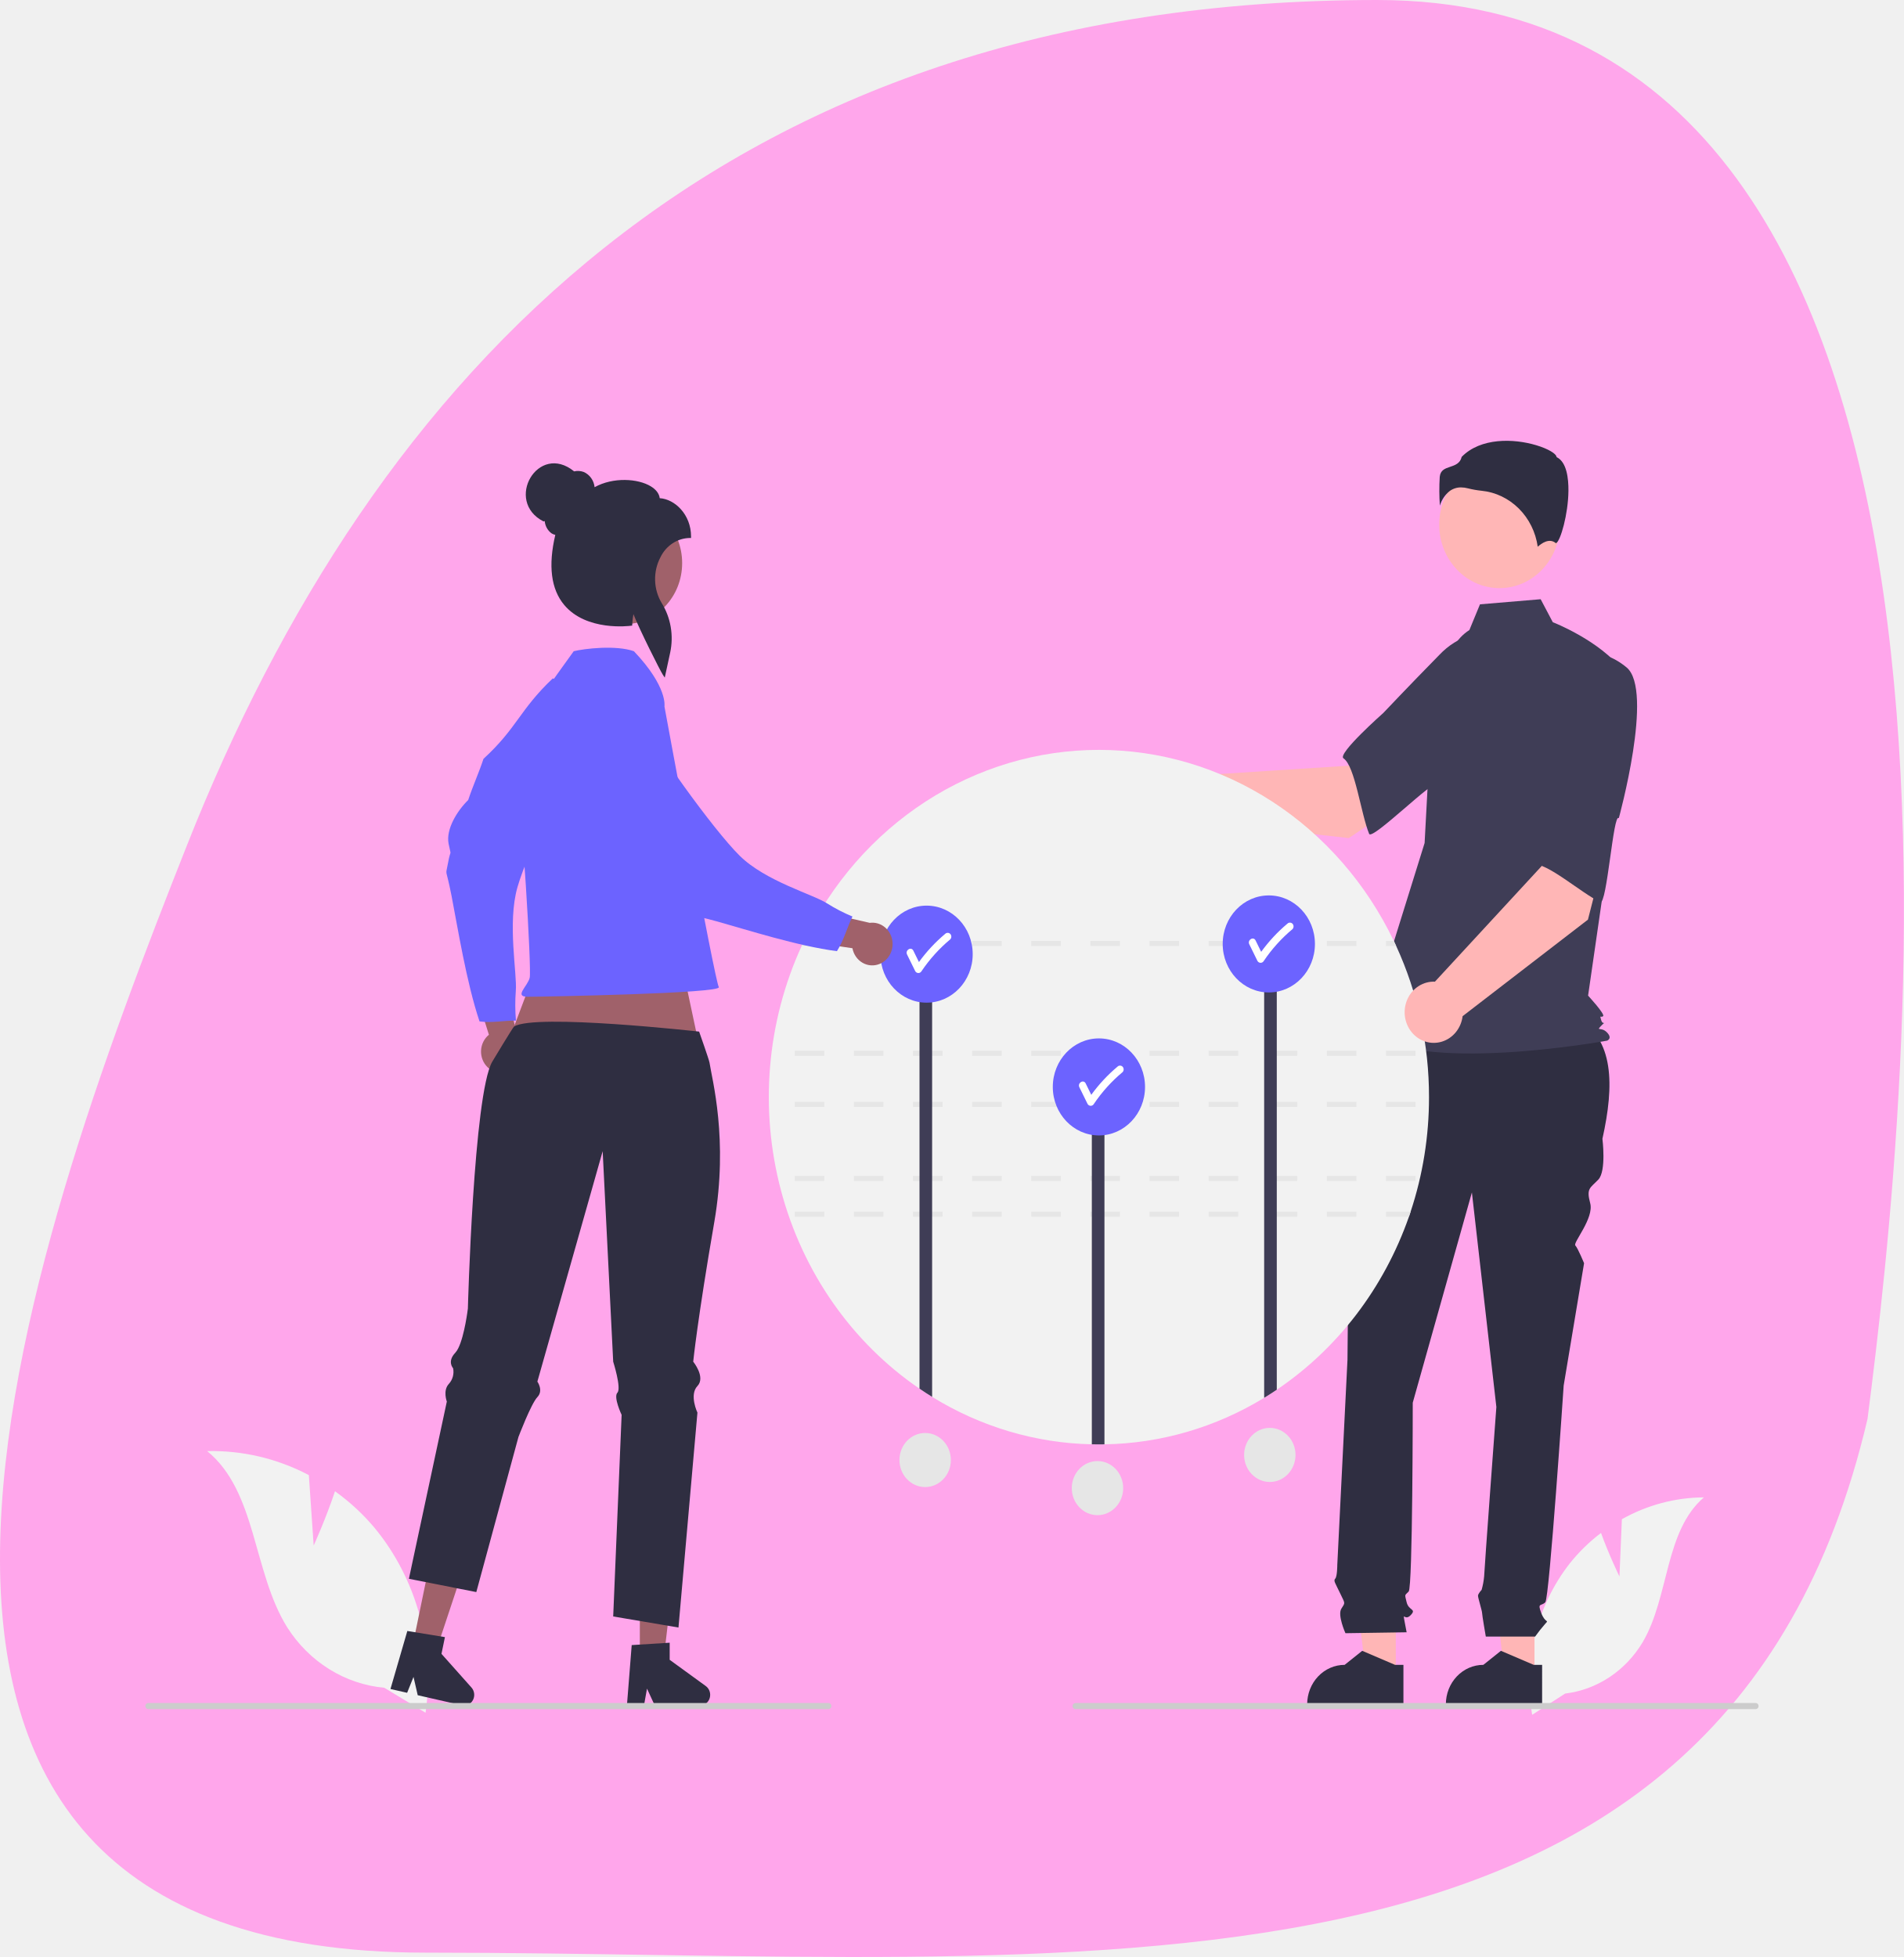
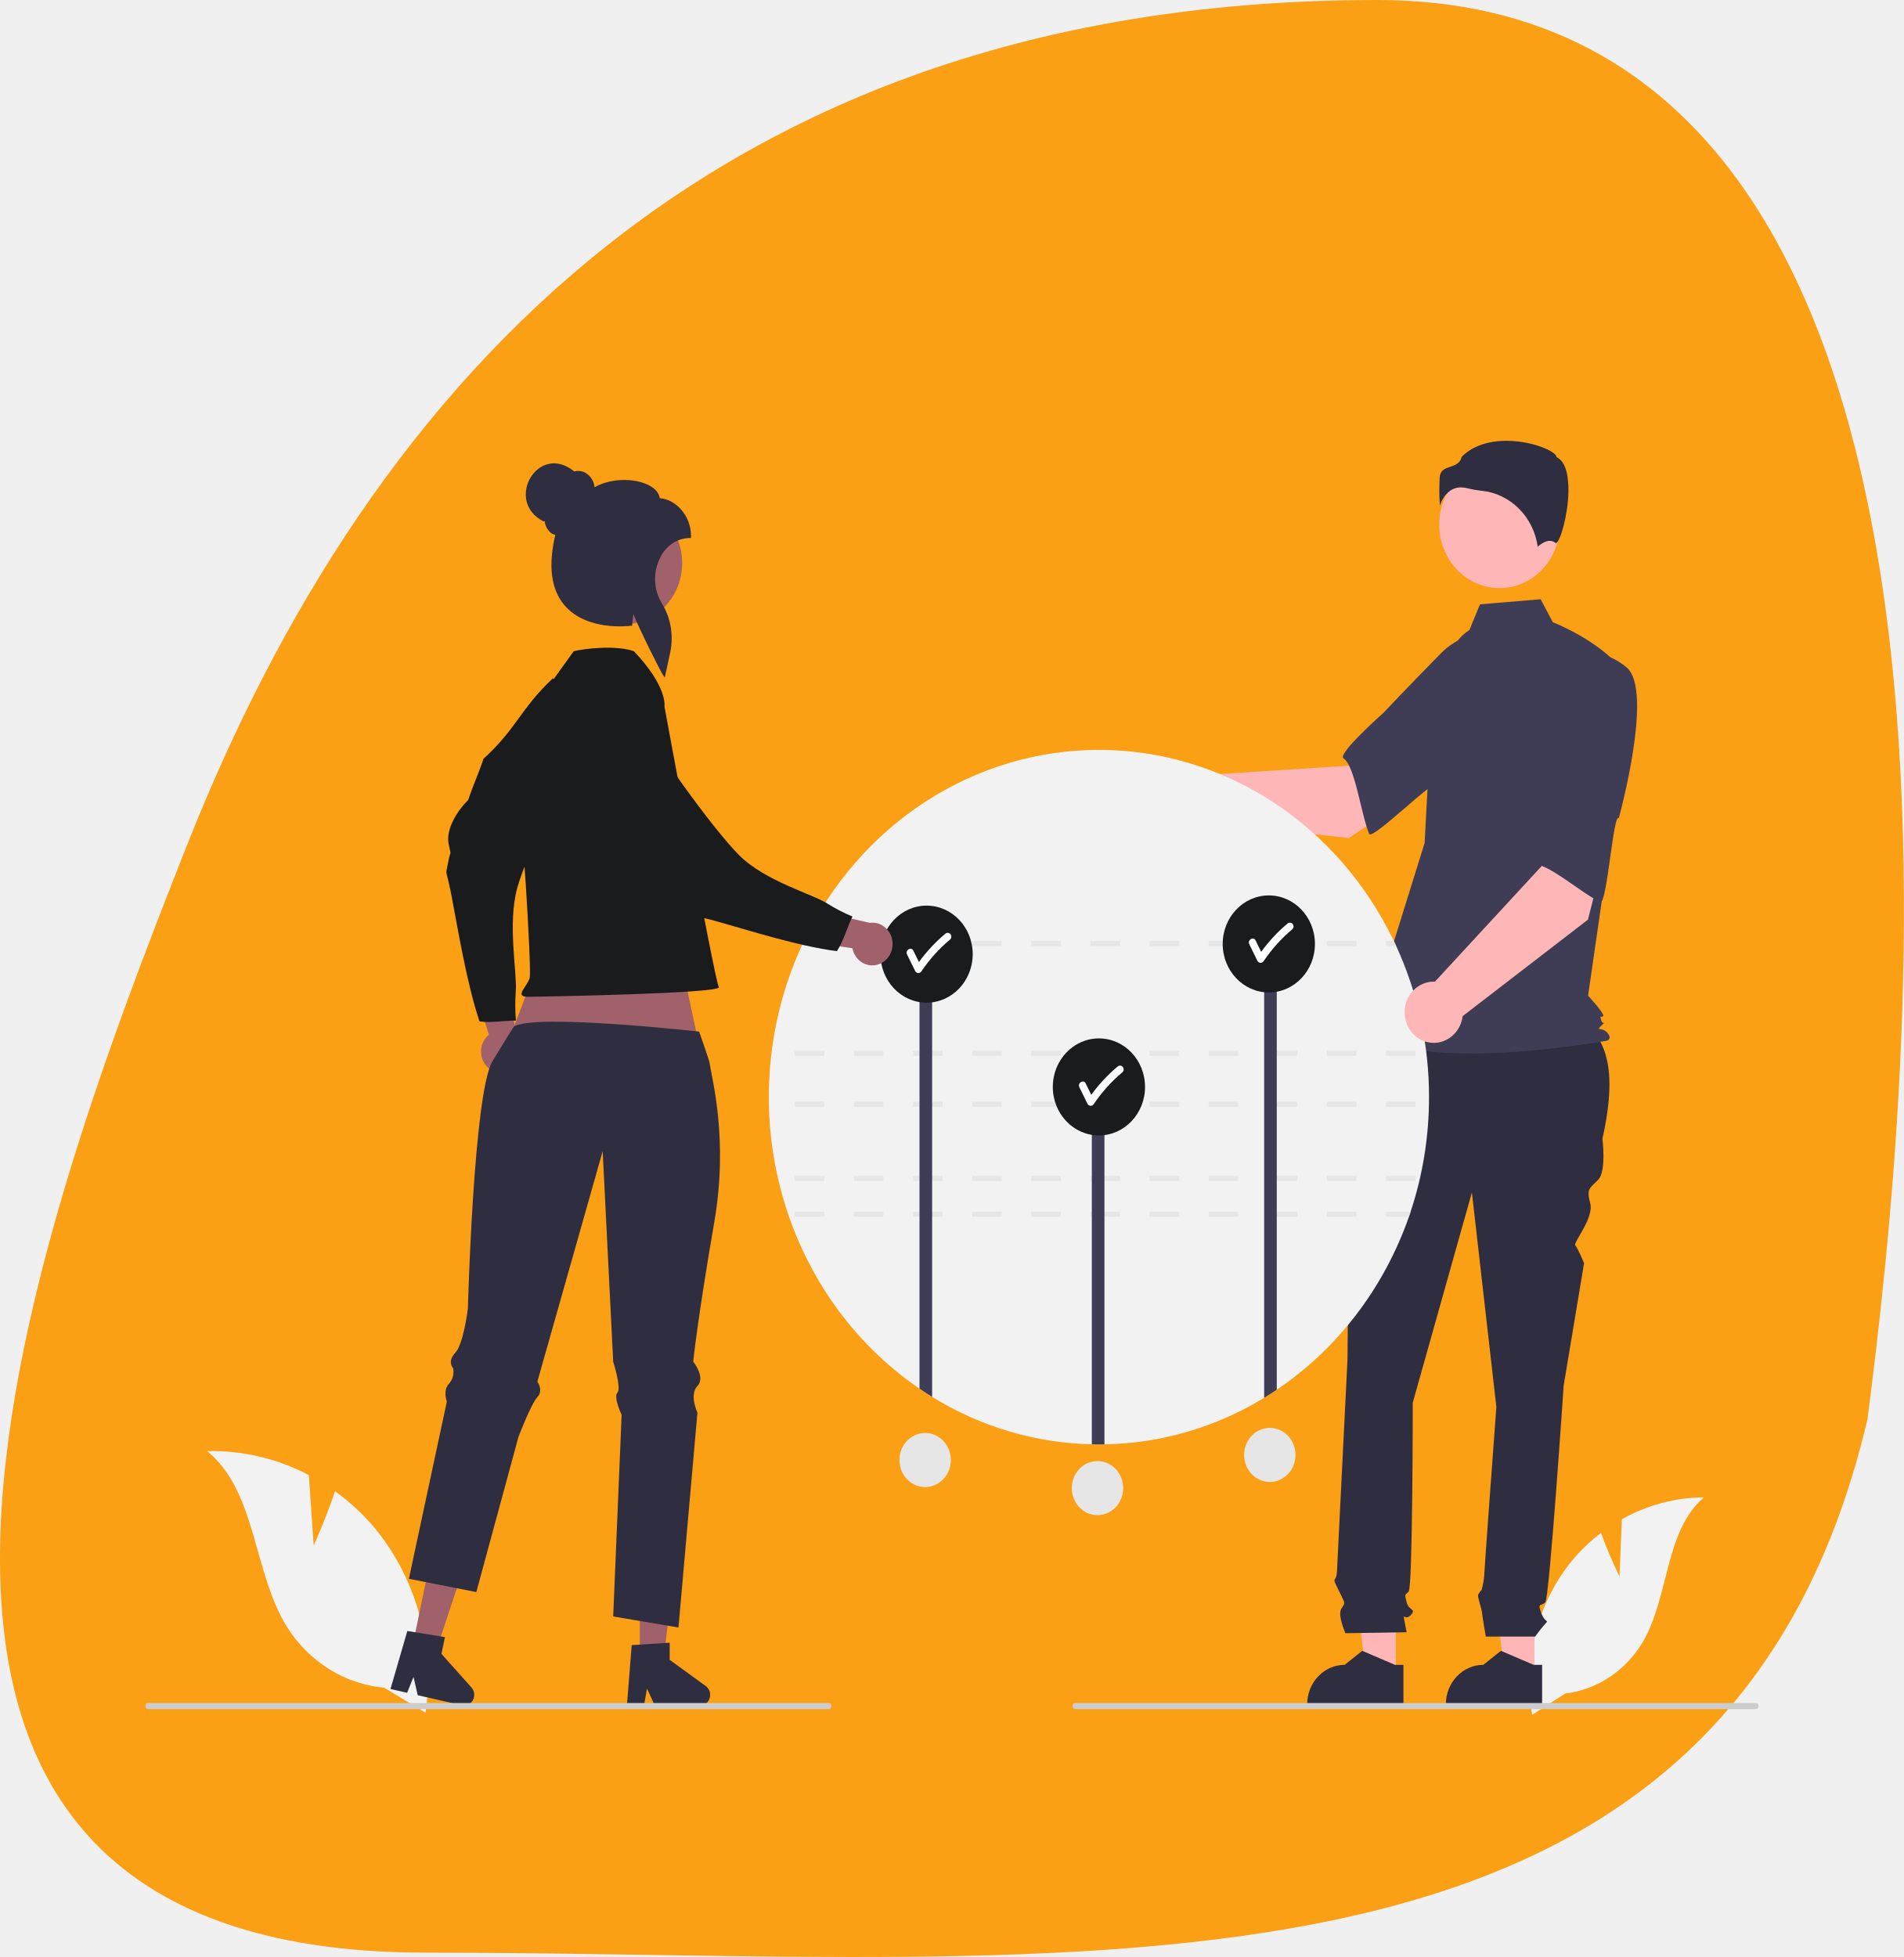
<svg xmlns="http://www.w3.org/2000/svg" width="393" height="404" viewBox="0 0 393 404" fill="none">
-   <path d="M385.483 292.915C355.391 421.396 223.339 403.101 87.842 403.101C-47.655 403.101 5.531 258.019 38.599 174.48C76.899 77.723 148.767 0 284.264 0C419.761 0 393.691 228.939 385.483 292.915Z" fill="#FFA6EB" />
-   <g clip-path="url(#clip0_165_3)">
+   <path d="M385.483 292.915C355.391 421.396 223.339 403.101 87.842 403.101C-47.655 403.101 5.531 258.019 38.599 174.48C76.898 77.723 148.767 0 284.264 0C419.761 0 393.691 228.939 385.483 292.915Z" fill="#FB9F15" />
+   <g clip-path="url(#clip0_185_485)">
    <path d="M334.277 325.45L334.777 313.624C339.988 310.694 345.8 309.146 351.708 309.115C343.577 316.11 344.593 329.594 339.079 339C337.339 341.92 334.995 344.391 332.224 346.228C329.452 348.066 326.323 349.224 323.068 349.616L316.263 354C315.329 348.523 315.535 342.898 316.866 337.513C318.198 332.128 320.623 327.11 323.975 322.806C325.878 320.411 328.06 318.278 330.47 316.457C332.1 320.978 334.277 325.45 334.277 325.45Z" fill="#F2F2F2" />
-     <path d="M100.647 220.32C100.198 219.889 99.844 219.359 99.61 218.767C99.376 218.176 99.268 217.538 99.294 216.898C99.32 216.258 99.479 215.632 99.76 215.064C100.041 214.495 100.436 213.999 100.919 213.609L96.257 198.834L103.683 200.933L106.972 214.642C107.541 215.539 107.777 216.624 107.636 217.692C107.495 218.76 106.987 219.737 106.207 220.437C105.427 221.137 104.431 221.511 103.406 221.49C102.381 221.469 101.4 221.052 100.647 220.32V220.32Z" fill="#A0616A" />
-     <path d="M114.106 140.044C115.338 140.787 122.629 138.945 124.052 139.469C123.266 144.515 127.535 142.621 122.9 149.247C118.264 155.873 108.928 175.739 106.807 183.163C104.686 190.588 106.785 201.051 106.468 204.57C106.314 206.609 106.324 208.658 106.496 210.695C103.992 210.662 101.523 211.209 98.98 210.859C96.267 202.784 94.443 191.289 93.204 184.936C91.966 178.583 91.921 181.27 92.489 178.093C93.057 174.916 93.194 177.225 92.598 174.186C92.001 171.147 94.414 167.329 96.644 165.151C97.605 162.242 98.848 159.53 99.799 156.651C106.774 150.249 107.232 146.552 114.106 140.044Z" fill="#6C63FF" />
+     <path d="M100.647 220.32C100.198 219.889 99.843 219.359 99.61 218.767C99.376 218.176 99.268 217.538 99.294 216.898C99.32 216.258 99.479 215.632 99.76 215.064C100.04 214.495 100.436 213.999 100.919 213.609L96.257 198.834L103.683 200.933L106.972 214.642C107.541 215.539 107.777 216.624 107.636 217.692C107.495 218.76 106.986 219.737 106.207 220.437C105.427 221.137 104.431 221.511 103.406 221.49C102.381 221.469 101.4 221.052 100.647 220.32V220.32Z" fill="#A0616A" />
+     <path d="M114.106 140.044C115.338 140.787 122.629 138.945 124.052 139.469C123.266 144.515 127.535 142.621 122.9 149.247C118.264 155.873 108.928 175.739 106.807 183.163C104.686 190.588 106.785 201.051 106.467 204.57C106.314 206.609 106.324 208.658 106.496 210.695C103.992 210.662 101.523 211.209 98.979 210.859C96.267 202.784 94.443 191.289 93.204 184.936C91.966 178.583 91.921 181.27 92.489 178.093C93.057 174.916 93.194 177.225 92.598 174.186C92.001 171.147 94.414 167.329 96.644 165.151C97.605 162.242 98.847 159.53 99.799 156.651C106.774 150.249 107.232 146.552 114.106 140.044Z" fill="#1A1B1D" />
    <path d="M316.743 345.806H310.581L307.649 320.8H316.744L316.743 345.806Z" fill="#FFB6B6" />
-     <path d="M318.314 352.09L298.446 352.089V351.825C298.446 349.667 299.261 347.598 300.711 346.072C302.161 344.546 304.128 343.689 306.179 343.689H306.18L309.809 340.792L316.58 343.689L318.315 343.689L318.314 352.09Z" fill="#2F2E41" />
+     <path d="M318.314 352.09L298.446 352.089V351.825C298.446 349.667 299.261 347.598 300.711 346.072C302.161 344.546 304.128 343.689 306.179 343.689H306.179L309.809 340.792L316.58 343.689L318.315 343.689L318.314 352.09Z" fill="#2F2E41" />
    <path d="M288.115 345.806H281.954L279.022 320.8H288.116L288.115 345.806Z" fill="#FFB6B6" />
    <path d="M289.687 352.09L269.818 352.089V351.825C269.819 349.667 270.633 347.598 272.084 346.072C273.534 344.546 275.501 343.689 277.552 343.689H277.552L281.182 340.792L287.953 343.689L289.687 343.689L289.687 352.09Z" fill="#2F2E41" />
    <path d="M285.448 209.095L325.528 210.149C333.14 214.499 333.256 223.914 330.762 235.092C330.762 235.092 331.604 241.736 329.92 243.508C328.236 245.28 327.394 245.28 328.236 248.38C329.078 251.481 324.629 256.545 325.17 257.113C325.71 257.682 326.973 260.782 326.973 260.782L322.763 286.029C322.763 286.029 319.816 329.879 318.974 330.765C318.132 331.651 317.29 330.765 318.132 332.98C318.974 335.195 319.816 334.309 318.974 335.195C318.228 336.041 317.526 336.928 316.869 337.852H306.691C306.691 337.852 305.923 333.423 305.923 332.98C305.923 332.537 305.081 329.879 305.081 329.437C305.081 328.994 305.826 328.211 305.826 328.211C306.083 327.31 306.257 326.386 306.344 325.45C306.344 324.564 308.87 290.459 308.87 290.459L303.819 246.166L291.61 289.573C291.61 289.573 291.61 327.665 290.768 328.551C289.926 329.437 289.926 328.994 290.347 330.765C290.768 332.537 292.452 332.094 291.189 333.423C289.926 334.752 289.505 332.537 289.926 334.752L290.347 336.966L277.717 337.156C277.717 337.156 276.033 333.423 276.875 332.094C277.717 330.765 277.667 331.128 276.639 328.953C275.612 326.779 275.191 326.336 275.612 325.893C276.033 325.45 276.033 323.094 276.033 323.094L278.138 280.714C278.138 280.714 278.559 235.978 278.559 234.649C278.591 233.966 278.471 233.284 278.209 232.657V230.853L279.822 224.462L285.448 209.095Z" fill="#2F2E41" />
    <path d="M309.525 121.412C316.403 121.412 321.978 115.546 321.978 108.31C321.978 101.074 316.403 95.207 309.525 95.207C302.647 95.207 297.072 101.074 297.072 108.31C297.072 115.546 302.647 121.412 309.525 121.412Z" fill="#FFB6B6" />
-     <path d="M303.298 130.071C300.616 131.749 299.011 134.833 298.089 137.97C296.384 143.779 295.357 149.785 295.032 155.854L294.059 174.027L282.008 212.721C292.452 222.019 331.712 214.834 331.712 214.834C331.712 214.834 332.917 214.411 331.712 213.143C330.506 211.875 329.333 212.999 330.538 211.731C331.743 210.463 330.913 211.875 330.511 210.607C330.109 209.339 330.511 210.185 330.913 209.762C331.314 209.339 327.803 205.536 327.803 205.536L331.017 183.325L335.034 138.524C330.213 132.185 320.518 128.447 320.518 128.447L318.013 123.703L305.488 124.758L303.298 130.071Z" fill="#3F3D56" />
-     <path d="M301.59 100.62C302.072 100.624 302.552 100.691 303.018 100.817C303.938 101.05 304.872 101.215 305.813 101.311C308.696 101.596 311.405 102.89 313.507 104.985C315.61 107.08 316.984 109.856 317.411 112.869C318.134 112.205 319.781 110.984 321.13 112.119C321.151 112.137 321.163 112.146 321.21 112.123C322.107 111.675 323.698 106.169 323.746 101.321C323.772 98.747 323.386 95.461 321.408 94.421L321.304 94.366L321.277 94.247C321.145 93.668 319.668 92.68 317.102 91.911C312.438 90.513 305.624 90.311 301.709 94.318C301.413 95.669 300.312 96.039 299.338 96.366C298.26 96.729 297.329 97.042 297.183 98.433C297.06 100.413 297.069 102.4 297.209 104.379C297.574 103.168 298.292 102.108 299.259 101.349C299.948 100.861 300.761 100.607 301.59 100.62Z" fill="#2F2E41" />
-     <path d="M278.412 173.015L298.754 159.308L288.508 144.979L278.391 158.072L246.869 160.106C246.04 159.244 244.99 158.654 243.848 158.409C242.706 158.163 241.52 158.273 240.436 158.724C239.352 159.175 238.416 159.948 237.742 160.949C237.069 161.95 236.686 163.136 236.642 164.362C236.598 165.587 236.894 166.8 237.493 167.852C238.093 168.904 238.97 169.75 240.019 170.286C241.067 170.822 242.241 171.026 243.398 170.872C244.554 170.719 245.644 170.214 246.532 169.421L278.412 173.015Z" fill="#FFB6B6" />
-     <path d="M317.634 140.177C318.815 147.694 296.519 162.049 296.519 162.049C296.519 160.285 283.212 173.605 282.611 172.142C280.904 167.983 279.704 158.132 277.318 156.555C275.954 155.654 285.534 147.183 285.534 147.183C285.534 147.183 290.549 141.868 297.13 135.163C298.957 133.231 301.219 131.817 303.705 131.053C306.191 130.288 308.821 130.198 311.349 130.79C311.349 130.79 316.453 132.659 317.634 140.177Z" fill="#3F3D56" />
-     <path d="M294.967 226.49C294.976 234.535 293.696 242.523 291.18 250.12C291.065 250.473 290.944 250.821 290.824 251.174C285.674 265.89 276.095 278.432 263.545 286.891C262.688 287.471 261.821 288.025 260.939 288.562C250.913 294.678 239.562 297.985 227.974 298.166C227.593 298.172 227.212 298.177 226.831 298.177C226.34 298.177 225.854 298.172 225.368 298.161C213.764 297.918 202.414 294.546 192.403 288.367C191.521 287.824 190.652 287.26 189.797 286.675C175.864 277.172 165.704 262.647 161.224 245.824C156.744 229.002 158.252 211.037 165.464 195.301C165.624 194.948 165.789 194.6 165.96 194.247C171.64 182.387 180.338 172.419 191.086 165.455C201.834 158.49 214.209 154.803 226.831 154.803C239.454 154.803 251.829 158.49 262.576 165.455C273.324 172.419 282.023 182.387 287.703 194.247C287.873 194.6 288.038 194.948 288.199 195.301C292.669 205.024 294.983 215.689 294.967 226.49Z" fill="#F2F2F2" />
-     <path d="M273.885 250.12V251.174H279.987V250.12H273.885ZM261.681 250.12V251.174H267.783V250.12H261.681ZM249.477 250.12V251.174H255.579V250.12H249.477ZM237.272 250.12V251.174H243.374V250.12H237.272ZM225.068 250.12V251.174H231.17V250.12H225.068ZM212.863 250.12V251.174H218.966V250.12H212.863ZM200.659 250.12V251.174H206.761V250.12H200.659ZM188.46 250.12V251.174H194.557V250.12H188.46ZM176.255 250.12V251.174H182.357V250.12H176.255ZM164.051 250.12V251.174H170.153V250.12H164.051ZM291.18 250.12H286.09V251.174H290.824L291.18 250.12Z" fill="#E6E6E6" />
-     <path d="M286.09 242.741V243.795H292.192V242.741H286.09ZM273.885 242.741V243.795H279.987V242.741H273.885ZM261.681 242.741V243.795H267.783V242.741H261.681ZM249.477 242.741V243.795H255.579V242.741H249.477ZM237.272 242.741V243.795H243.374V242.741H237.272ZM225.068 242.741V243.795H231.17V242.741H225.068ZM212.863 242.741V243.795H218.966V242.741H212.863ZM200.659 242.741V243.795H206.761V242.741H200.659ZM188.46 242.741V243.795H194.557V242.741H188.46ZM176.255 242.741V243.795H182.357V242.741H176.255ZM164.051 242.741V243.795H170.153V242.741H164.051Z" fill="#E6E6E6" />
-     <path d="M286.09 227.454V228.509H292.192V227.454H286.09ZM273.885 227.454V228.509H279.987V227.454H273.885ZM261.681 227.454V228.509H267.783V227.454H261.681ZM249.477 227.454V228.509H255.579V227.454H249.477ZM237.272 227.454V228.509H243.374V227.454H237.272ZM225.068 227.454V228.509H231.17V227.454H225.068ZM212.863 227.454V228.509H218.966V227.454H212.863ZM200.659 227.454V228.509H206.761V227.454H200.659ZM188.46 227.454V228.509H194.557V227.454H188.46ZM176.255 227.454V228.509H182.357V227.454H176.255ZM164.051 227.454V228.509H170.153V227.454H164.051Z" fill="#E6E6E6" />
-     <path d="M286.09 216.912V217.966H292.192V216.912H286.09ZM273.885 216.912V217.966H279.987V216.912H273.885ZM261.681 216.912V217.966H267.783V216.912H261.681ZM249.477 216.912V217.966H255.579V216.912H249.477ZM237.272 216.912V217.966H243.374V216.912H237.272ZM225.068 216.912V217.966H231.17V216.912H225.068ZM212.863 216.912V217.966H218.966V216.912H212.863ZM200.659 216.912V217.966H206.761V216.912H200.659ZM188.46 216.912V217.966H194.557V216.912H188.46ZM176.255 216.912V217.966H182.357V216.912H176.255ZM164.051 216.912V217.966H170.153V216.912H164.051Z" fill="#E6E6E6" />
-     <path d="M287.703 194.246H286.09V195.301H288.199C288.039 194.948 287.873 194.6 287.703 194.246ZM273.885 194.246V195.301H279.987V194.246H273.885ZM261.681 194.246V195.301H267.783V194.246H261.681ZM249.477 194.246V195.301H255.579V194.246H249.477ZM237.272 194.246V195.301H243.374V194.246H237.272ZM225.068 194.246V195.301H231.17V194.246H225.068ZM212.863 194.246V195.301H218.966V194.246H212.863ZM200.659 194.246V195.301H206.761V194.246H200.659ZM188.46 194.246V195.301H194.557V194.246H188.46ZM176.255 194.246V195.301H182.357V194.246H176.255ZM165.96 194.246C165.789 194.6 165.624 194.948 165.464 195.301H170.153V194.246H165.96Z" fill="#E6E6E6" />
+     <path d="M303.298 130.071C300.615 131.749 299.011 134.833 298.089 137.97C296.384 143.779 295.357 149.785 295.032 155.854L294.059 174.027L282.008 212.721C292.452 222.019 331.712 214.834 331.712 214.834C331.712 214.834 332.917 214.411 331.712 213.143C330.506 211.875 329.333 212.999 330.538 211.731C331.743 210.463 330.913 211.875 330.511 210.607C330.109 209.339 330.511 210.185 330.913 209.762C331.314 209.339 327.803 205.536 327.803 205.536L331.017 183.325L335.034 138.524C330.213 132.185 320.518 128.447 320.518 128.447L318.013 123.703L305.488 124.758L303.298 130.071Z" fill="#3F3D56" />
+     <path d="M301.59 100.62C302.072 100.624 302.552 100.691 303.018 100.817C303.938 101.05 304.872 101.215 305.813 101.311C308.696 101.596 311.405 102.89 313.507 104.985C315.61 107.08 316.984 109.856 317.411 112.869C318.134 112.205 319.781 110.984 321.13 112.119C321.151 112.137 321.163 112.146 321.21 112.123C322.107 111.675 323.698 106.169 323.746 101.321C323.771 98.747 323.386 95.461 321.408 94.421L321.304 94.366L321.277 94.247C321.145 93.668 319.668 92.68 317.102 91.911C312.438 90.513 305.624 90.311 301.709 94.318C301.413 95.669 300.312 96.039 299.338 96.366C298.26 96.729 297.329 97.042 297.182 98.433C297.06 100.413 297.069 102.4 297.209 104.379C297.574 103.168 298.291 102.108 299.259 101.349C299.947 100.861 300.761 100.607 301.59 100.62V100.62Z" fill="#2F2E41" />
+     <path d="M278.411 173.015L298.754 159.308L288.508 144.979L278.391 158.072L246.869 160.106C246.039 159.244 244.99 158.654 243.848 158.409C242.705 158.163 241.52 158.273 240.436 158.724C239.352 159.175 238.416 159.948 237.742 160.949C237.069 161.95 236.686 163.136 236.642 164.362C236.598 165.587 236.893 166.8 237.493 167.852C238.092 168.904 238.97 169.75 240.018 170.286C241.067 170.822 242.241 171.026 243.398 170.872C244.554 170.719 245.643 170.214 246.532 169.421L278.411 173.015Z" fill="#FFB6B6" />
+     <path d="M317.634 140.177C318.815 147.694 296.519 162.049 296.519 162.049C296.519 160.285 283.212 173.605 282.611 172.142C280.904 167.983 279.704 158.132 277.318 156.555C275.954 155.654 285.534 147.183 285.534 147.183C285.534 147.183 290.549 141.868 297.13 135.163C298.957 133.231 301.219 131.817 303.705 131.053C306.191 130.288 308.821 130.198 311.349 130.79C311.349 130.79 316.454 132.659 317.634 140.177Z" fill="#3F3D56" />
+     <path d="M294.967 226.49C294.976 234.535 293.696 242.523 291.18 250.12C291.064 250.473 290.944 250.821 290.824 251.174C285.674 265.89 276.095 278.432 263.545 286.891C262.688 287.471 261.821 288.025 260.939 288.562C250.912 294.678 239.562 297.985 227.973 298.166C227.593 298.172 227.212 298.177 226.831 298.177C226.34 298.177 225.854 298.172 225.368 298.161C213.764 297.918 202.413 294.546 192.402 288.367C191.521 287.824 190.652 287.26 189.797 286.675C175.864 277.172 165.704 262.647 161.224 245.824C156.744 229.002 158.252 211.037 165.464 195.301C165.624 194.948 165.789 194.6 165.96 194.247C171.64 182.387 180.338 172.419 191.086 165.455C201.834 158.49 214.209 154.803 226.831 154.803C239.454 154.803 251.828 158.49 262.576 165.455C273.324 172.419 282.023 182.387 287.703 194.247C287.873 194.6 288.038 194.948 288.199 195.301C292.669 205.024 294.983 215.689 294.967 226.49V226.49Z" fill="#F2F2F2" />
+     <path d="M273.885 250.12V251.174H279.987V250.12H273.885ZM261.681 250.12V251.174H267.783V250.12H261.681ZM249.476 250.12V251.174H255.579V250.12H249.476ZM237.272 250.12V251.174H243.374V250.12H237.272ZM225.068 250.12V251.174H231.17V250.12H225.068ZM212.863 250.12V251.174H218.965V250.12H212.863ZM200.659 250.12V251.174H206.761V250.12H200.659ZM188.46 250.12V251.174H194.557V250.12H188.46ZM176.255 250.12V251.174H182.357V250.12H176.255ZM164.051 250.12V251.174H170.153V250.12H164.051ZM291.18 250.12H286.09V251.174H290.824L291.18 250.12Z" fill="#E6E6E6" />
+     <path d="M286.09 242.741V243.795H292.192V242.741H286.09ZM273.885 242.741V243.795H279.988V242.741H273.885ZM261.681 242.741V243.795H267.783V242.741H261.681ZM249.477 242.741V243.795H255.579V242.741H249.477ZM237.272 242.741V243.795H243.374V242.741H237.272ZM225.068 242.741V243.795H231.17V242.741H225.068ZM212.864 242.741V243.795H218.966V242.741H212.864ZM200.659 242.741V243.795H206.761V242.741H200.659ZM188.46 242.741V243.795H194.557V242.741H188.46ZM176.255 242.741V243.795H182.358V242.741H176.255ZM164.051 242.741V243.795H170.153V242.741H164.051Z" fill="#E6E6E6" />
+     <path d="M286.09 227.454V228.509H292.192V227.454H286.09ZM273.885 227.454V228.509H279.988V227.454H273.885ZM261.681 227.454V228.509H267.783V227.454H261.681ZM249.477 227.454V228.509H255.579V227.454H249.477ZM237.272 227.454V228.509H243.374V227.454H237.272ZM225.068 227.454V228.509H231.17V227.454H225.068ZM212.864 227.454V228.509H218.966V227.454H212.864ZM200.659 227.454V228.509H206.761V227.454H200.659ZM188.46 227.454V228.509H194.557V227.454H188.46ZM176.255 227.454V228.509H182.358V227.454H176.255ZM164.051 227.454V228.509H170.153V227.454H164.051Z" fill="#E6E6E6" />
+     <path d="M286.09 216.912V217.966H292.192V216.912H286.09ZM273.885 216.912V217.966H279.988V216.912H273.885ZM261.681 216.912V217.966H267.783V216.912H261.681ZM249.477 216.912V217.966H255.579V216.912H249.477ZM237.272 216.912V217.966H243.374V216.912H237.272ZM225.068 216.912V217.966H231.17V216.912H225.068ZM212.864 216.912V217.966H218.966V216.912H212.864ZM200.659 216.912V217.966H206.761V216.912H200.659ZM188.46 216.912V217.966H194.557V216.912H188.46ZM176.255 216.912V217.966H182.358V216.912H176.255ZM164.051 216.912V217.966H170.153V216.912H164.051Z" fill="#E6E6E6" />
+     <path d="M287.703 194.246H286.09V195.301H288.199C288.038 194.948 287.873 194.6 287.703 194.246ZM273.885 194.246V195.301H279.987V194.246H273.885ZM261.681 194.246V195.301H267.783V194.246H261.681ZM249.476 194.246V195.301H255.579V194.246H249.476ZM237.272 194.246V195.301H243.374V194.246H237.272ZM225.068 194.246V195.301H231.17V194.246H225.068ZM212.863 194.246V195.301H218.965V194.246H212.863ZM200.659 194.246V195.301H206.761V194.246H200.659ZM188.46 194.246V195.301H194.557V194.246H188.46ZM176.255 194.246V195.301H182.357V194.246H176.255ZM165.96 194.246C165.789 194.6 165.624 194.948 165.464 195.301H170.153V194.246H165.96Z" fill="#E6E6E6" />
    <path d="M263.545 197.799V286.891C262.688 287.471 261.821 288.025 260.939 288.562V197.799H263.545Z" fill="#3F3D56" />
    <path d="M227.974 227.317V298.166C227.593 298.172 227.212 298.177 226.831 298.177C226.34 298.177 225.854 298.172 225.368 298.161V227.317H227.974Z" fill="#3F3D56" />
    <path d="M192.403 197.799V288.367C191.521 287.824 190.652 287.26 189.797 286.675V197.799H192.403Z" fill="#3F3D56" />
-     <path d="M64.746 319.06L63.752 304.518C57.243 301.094 50.037 299.394 42.761 299.565C52.997 307.89 52.177 324.528 59.267 335.915C61.504 339.448 64.468 342.407 67.939 344.571C71.41 346.736 75.3 348.051 79.32 348.419L87.84 353.575C88.814 346.798 88.381 339.88 86.569 333.297C84.758 326.713 81.611 320.621 77.346 315.441C74.927 312.559 72.171 310.01 69.146 307.853C67.284 313.478 64.746 319.06 64.746 319.06Z" fill="#F2F2F2" />
-     <path d="M261.901 204.878C267.159 204.878 271.42 200.394 271.42 194.863C271.42 189.332 267.159 184.848 261.901 184.848C256.644 184.848 252.382 189.332 252.382 194.863C252.382 200.394 256.644 204.878 261.901 204.878Z" fill="#6C63FF" />
-     <path d="M266.788 190.689C266.645 190.546 266.454 190.465 266.256 190.465C266.058 190.465 265.868 190.546 265.725 190.689C263.705 192.384 261.891 194.334 260.323 196.494C259.938 195.711 259.554 194.927 259.169 194.144C258.724 193.239 257.427 194.038 257.871 194.942C258.434 196.088 258.997 197.234 259.56 198.38C259.628 198.497 259.723 198.594 259.837 198.661C259.95 198.728 260.078 198.763 260.209 198.763C260.339 198.763 260.467 198.728 260.581 198.661C260.694 198.594 260.79 198.497 260.857 198.38C262.528 195.904 264.525 193.691 266.788 191.807C266.928 191.659 267.006 191.458 267.006 191.248C267.006 191.039 266.928 190.838 266.788 190.689Z" fill="white" />
-     <path d="M226.831 234.397C232.088 234.397 236.35 229.913 236.35 224.381C236.35 218.85 232.088 214.366 226.831 214.366C221.574 214.366 217.312 218.85 217.312 224.381C217.312 229.913 221.574 234.397 226.831 234.397Z" fill="#6C63FF" />
-     <path d="M231.718 220.207C231.575 220.064 231.384 219.984 231.186 219.984C230.988 219.984 230.798 220.064 230.655 220.207C228.635 221.902 226.821 223.852 225.253 226.012C224.868 225.229 224.484 224.445 224.099 223.662C223.654 222.758 222.357 223.556 222.801 224.46C223.364 225.606 223.927 226.752 224.49 227.898C224.558 228.015 224.653 228.112 224.767 228.179C224.88 228.246 225.008 228.281 225.139 228.281C225.269 228.281 225.397 228.246 225.511 228.179C225.624 228.112 225.72 228.015 225.787 227.898C227.458 225.422 229.455 223.21 231.718 221.326C231.858 221.177 231.936 220.976 231.936 220.767C231.936 220.557 231.858 220.356 231.718 220.207Z" fill="white" />
-     <path d="M191.26 206.987C196.517 206.987 200.779 202.503 200.779 196.972C200.779 191.44 196.517 186.957 191.26 186.957C186.003 186.957 181.741 191.44 181.741 196.972C181.741 202.503 186.003 206.987 191.26 206.987Z" fill="#6C63FF" />
-     <path d="M196.147 192.798C196.004 192.654 195.813 192.574 195.615 192.574C195.417 192.574 195.227 192.654 195.084 192.798C193.064 194.493 191.25 196.442 189.682 198.603C189.297 197.819 188.912 197.036 188.528 196.252C188.083 195.348 186.786 196.147 187.23 197.05C187.793 198.196 188.356 199.342 188.919 200.488C188.987 200.605 189.082 200.702 189.196 200.769C189.309 200.836 189.437 200.871 189.568 200.871C189.698 200.871 189.826 200.836 189.94 200.769C190.053 200.702 190.149 200.605 190.216 200.488C191.887 198.013 193.884 195.8 196.147 193.916C196.287 193.767 196.365 193.566 196.365 193.357C196.365 193.147 196.287 192.947 196.147 192.798Z" fill="white" />
-     <path d="M327.771 189.85L334.038 165.304L317.292 161.969L318.193 178.817L296.19 202.653C295.025 202.603 293.872 202.911 292.87 203.538C291.868 204.166 291.062 205.087 290.549 206.188C290.037 207.29 289.839 208.525 289.982 209.742C290.125 210.959 290.601 212.107 291.353 213.044C292.105 213.982 293.099 214.669 294.216 215.022C295.332 215.375 296.522 215.378 297.641 215.032C298.759 214.686 299.757 214.005 300.514 213.072C301.271 212.139 301.753 210.994 301.903 209.778L327.771 189.85Z" fill="#FFB6B6" />
+     <path d="M64.746 319.06L63.752 304.518C57.243 301.094 50.037 299.394 42.761 299.565C52.997 307.89 52.177 324.528 59.267 335.915C61.503 339.448 64.467 342.407 67.939 344.571C71.41 346.736 75.3 348.051 79.32 348.419L87.839 353.575C88.814 346.798 88.38 339.88 86.569 333.297C84.758 326.713 81.611 320.621 77.346 315.441C74.927 312.559 72.171 310.01 69.146 307.853C67.284 313.478 64.746 319.06 64.746 319.06Z" fill="#F2F2F2" />
+     <path d="M261.901 204.878C267.159 204.878 271.42 200.394 271.42 194.863C271.42 189.332 267.159 184.848 261.901 184.848C256.644 184.848 252.382 189.332 252.382 194.863C252.382 200.394 256.644 204.878 261.901 204.878Z" fill="#1A1B1D" />
+     <path d="M266.788 190.689C266.645 190.546 266.454 190.465 266.256 190.465C266.059 190.465 265.868 190.546 265.725 190.689C263.705 192.384 261.891 194.334 260.323 196.494C259.938 195.711 259.554 194.927 259.169 194.144C258.725 193.239 257.427 194.038 257.871 194.942C258.434 196.088 258.997 197.234 259.56 198.38C259.628 198.497 259.723 198.594 259.837 198.661C259.95 198.728 260.078 198.763 260.209 198.763C260.339 198.763 260.467 198.728 260.581 198.661C260.694 198.594 260.79 198.497 260.858 198.38C262.528 195.904 264.525 193.691 266.788 191.807C266.928 191.659 267.006 191.458 267.006 191.248C267.006 191.039 266.928 190.838 266.788 190.689V190.689Z" fill="white" />
+     <path d="M226.831 234.397C232.088 234.397 236.35 229.913 236.35 224.381C236.35 218.85 232.088 214.366 226.831 214.366C221.574 214.366 217.312 218.85 217.312 224.381C217.312 229.913 221.574 234.397 226.831 234.397Z" fill="#1A1B1D" />
+     <path d="M231.718 220.207C231.575 220.064 231.384 219.984 231.186 219.984C230.988 219.984 230.798 220.064 230.655 220.207C228.635 221.902 226.821 223.852 225.253 226.012C224.868 225.229 224.484 224.445 224.099 223.662C223.654 222.758 222.357 223.556 222.801 224.46C223.364 225.606 223.927 226.752 224.49 227.898C224.558 228.015 224.653 228.112 224.767 228.179C224.88 228.246 225.008 228.281 225.139 228.281C225.269 228.281 225.397 228.246 225.511 228.179C225.624 228.112 225.72 228.015 225.787 227.898C227.458 225.422 229.455 223.21 231.718 221.326C231.858 221.177 231.936 220.976 231.936 220.767C231.936 220.557 231.858 220.356 231.718 220.207V220.207Z" fill="white" />
+     <path d="M191.26 206.987C196.517 206.987 200.779 202.503 200.779 196.972C200.779 191.44 196.517 186.957 191.26 186.957C186.003 186.957 181.741 191.44 181.741 196.972C181.741 202.503 186.003 206.987 191.26 206.987Z" fill="#1A1B1D" />
+     <path d="M196.147 192.798C196.004 192.654 195.813 192.574 195.615 192.574C195.417 192.574 195.227 192.654 195.084 192.798C193.064 194.493 191.25 196.442 189.682 198.603C189.297 197.819 188.912 197.036 188.528 196.252C188.083 195.348 186.786 196.147 187.23 197.05C187.793 198.196 188.356 199.342 188.919 200.488C188.987 200.605 189.082 200.702 189.196 200.769C189.309 200.836 189.437 200.871 189.568 200.871C189.698 200.871 189.826 200.836 189.94 200.769C190.053 200.702 190.149 200.605 190.216 200.488C191.887 198.013 193.884 195.8 196.147 193.916C196.287 193.767 196.365 193.566 196.365 193.357C196.365 193.147 196.287 192.947 196.147 192.798V192.798Z" fill="white" />
+     <path d="M327.772 189.85L334.038 165.304L317.292 161.969L318.193 178.817L296.19 202.653C295.025 202.603 293.872 202.911 292.87 203.538C291.868 204.166 291.062 205.087 290.549 206.188C290.037 207.29 289.84 208.525 289.982 209.742C290.125 210.959 290.601 212.107 291.353 213.044C292.105 213.982 293.099 214.669 294.216 215.022C295.332 215.375 296.522 215.378 297.641 215.032C298.759 214.686 299.758 214.005 300.514 213.072C301.271 212.139 301.753 210.994 301.903 209.778L327.772 189.85Z" fill="#FFB6B6" />
    <path d="M335.752 137.784C341.436 142.505 334.14 168.914 334.14 168.914C333.011 167.61 331.698 186.885 330.317 186.229C326.393 184.364 319.201 177.931 316.429 178.456C314.843 178.755 316.504 165.706 316.504 165.706C316.504 165.706 316.81 158.223 317.384 148.604C317.498 145.882 318.266 143.234 319.614 140.907C320.963 138.581 322.849 136.651 325.098 135.297C325.098 135.297 330.067 133.063 335.752 137.784Z" fill="#3F3D56" />
    <path d="M139.423 192.891L146.312 225.238L102.165 222.349L114.17 190.581L139.423 192.891Z" fill="#A0616A" />
    <path d="M132.072 342.183L137.031 342.183L139.39 322.058H132.071L132.072 342.183Z" fill="#A0616A" />
-     <path d="M130.392 339.61L138.232 339.117V342.651L145.685 348.067C146.053 348.334 146.33 348.718 146.476 349.163C146.622 349.608 146.629 350.091 146.496 350.54C146.362 350.989 146.096 351.382 145.736 351.661C145.376 351.94 144.94 352.09 144.493 352.09H135.16L133.551 348.595L132.923 352.09H129.404L130.392 339.61Z" fill="#2F2E41" />
+     <path d="M130.392 339.61L138.232 339.117V342.651L145.685 348.067C146.053 348.334 146.33 348.718 146.476 349.163C146.622 349.608 146.629 350.091 146.496 350.54C146.362 350.989 146.096 351.382 145.736 351.661C145.376 351.94 144.94 352.09 144.492 352.09H135.16L133.551 348.595L132.923 352.09H129.404L130.392 339.61Z" fill="#2F2E41" />
    <path d="M85.201 339.587L90.048 340.693L96.409 321.552L89.256 319.92L85.201 339.587Z" fill="#A0616A" />
-     <path d="M84.079 336.698L91.839 337.965L91.127 341.419L97.32 348.373C97.625 348.717 97.819 349.154 97.872 349.622C97.925 350.089 97.834 350.562 97.614 350.971C97.393 351.381 97.054 351.705 96.645 351.898C96.237 352.09 95.781 352.14 95.344 352.04L86.223 349.958L85.355 346.183L84.037 349.459L80.598 348.674L84.079 336.698Z" fill="#2F2E41" />
+     <path d="M84.079 336.698L91.839 337.965L91.127 341.419L97.319 348.373C97.625 348.717 97.819 349.154 97.872 349.622C97.925 350.089 97.834 350.562 97.614 350.971C97.393 351.381 97.054 351.705 96.645 351.898C96.237 352.09 95.781 352.14 95.344 352.04L86.223 349.958L85.355 346.183L84.037 349.459L80.598 348.674L84.079 336.698Z" fill="#2F2E41" />
    <path d="M147.439 252.287C143.959 272.411 143.089 281.1 143.089 281.1C143.089 281.1 145.699 284.301 143.959 286.132C142.219 287.963 143.959 291.619 143.959 291.619L140.046 335.984L136.896 335.447L129.309 334.164L126.572 333.698L128.312 292.08C128.312 292.08 126.572 288.418 127.442 287.502C128.312 286.587 126.572 281.1 126.572 281.1L124.399 237.65L110.92 285.216C110.92 285.216 112.228 287.047 110.92 288.418C109.618 289.788 107.012 296.652 107.012 296.652L98.997 326.16L98.316 328.666L94.136 327.843L89.586 326.943L88.75 326.779L87.263 326.482L86.305 326.293L85.979 326.232L84.404 325.92L84.881 323.695L85.129 322.524L91.91 290.837L92.065 290.106L92.231 289.333C92.231 289.333 91.36 287.047 92.663 285.672C93.044 285.252 93.323 284.742 93.474 284.184C93.626 283.626 93.646 283.038 93.533 282.47C93.49 282.422 93.451 282.371 93.416 282.317C93.263 282.095 93.156 281.84 93.105 281.57C92.989 280.997 93.091 280.194 93.971 279.269C94.218 278.992 94.426 278.678 94.588 278.338C95.91 275.704 96.576 270.125 96.576 270.125C96.576 270.125 97.752 225.933 101.602 219.183C101.806 218.83 105.893 212.055 106.107 211.917C110.453 209.176 144.308 212.962 144.308 212.962C144.308 212.962 146.359 218.758 146.451 219.362C146.952 222.752 150.39 235.216 147.439 252.287Z" fill="#2F2E41" />
-     <path d="M137.152 145.842C137.152 145.842 137.885 141.841 130.845 134.435C127.119 133.128 120.662 133.89 118.423 134.435C108.071 148.812 109.925 146.275 107.23 154.308C106.531 156.391 106.182 158.392 106.492 160.026C107.735 166.561 109.751 200.106 109.337 201.848C108.923 203.591 106.025 205.769 108.923 205.769C111.822 205.769 149.201 205.081 148.373 203.774C147.545 202.467 137.152 145.842 137.152 145.842Z" fill="#6C63FF" />
-     <path d="M181.546 198.999C180.978 199.23 180.369 199.327 179.762 199.284C179.154 199.241 178.563 199.058 178.031 198.749C177.498 198.44 177.036 198.011 176.677 197.493C176.319 196.976 176.072 196.382 175.956 195.753L161.306 193.564L166.399 187.503L179.53 190.512C180.547 190.375 181.576 190.636 182.422 191.245C183.268 191.853 183.873 192.767 184.121 193.813C184.37 194.859 184.245 195.965 183.77 196.921C183.295 197.876 182.504 198.616 181.546 198.999L181.546 198.999Z" fill="#A0616A" />
-     <path d="M119.565 143.267C120.746 142.437 122.088 142.047 123.168 140.94C127.111 143.927 127.402 139.063 130.975 146.38C134.549 153.698 147.296 171.341 152.669 176.646C158.043 181.951 167.882 184.634 170.735 186.501C172.402 187.553 174.149 188.457 175.96 189.202C174.816 191.546 174.182 194.115 172.752 196.356C164.671 195.314 154.077 191.912 148.119 190.249C142.161 188.586 144.427 189.825 141.977 187.875C139.527 185.925 141.553 186.824 138.701 186.033C135.849 185.241 133.674 181.267 132.815 178.197C130.767 175.996 129.012 173.617 126.987 171.438C124.646 162.017 122.042 152.64 119.565 143.267Z" fill="#6C63FF" />
+     <path d="M137.152 145.842C137.152 145.842 137.885 141.841 130.845 134.435C127.119 133.128 120.661 133.89 118.423 134.435C108.071 148.812 109.924 146.275 107.23 154.308C106.531 156.391 106.182 158.392 106.492 160.026C107.734 166.561 109.751 200.106 109.337 201.848C108.923 203.591 106.025 205.769 108.923 205.769C111.822 205.769 149.201 205.081 148.373 203.774C147.545 202.467 137.152 145.842 137.152 145.842Z" fill="#1A1B1D" />
+     <path d="M181.546 198.999C180.978 199.23 180.369 199.327 179.762 199.284C179.155 199.241 178.564 199.058 178.031 198.749C177.498 198.44 177.036 198.011 176.677 197.493C176.319 196.976 176.072 196.382 175.956 195.753L161.306 193.564L166.4 187.503L179.53 190.512C180.547 190.375 181.576 190.636 182.422 191.245C183.268 191.853 183.873 192.767 184.121 193.813C184.37 194.859 184.245 195.965 183.77 196.921C183.295 197.876 182.504 198.616 181.546 198.999L181.546 198.999Z" fill="#A0616A" />
+     <path d="M119.565 143.267C120.746 142.437 122.088 142.047 123.168 140.94C127.111 143.927 127.402 139.063 130.975 146.38C134.549 153.698 147.296 171.341 152.669 176.646C158.043 181.951 167.882 184.634 170.735 186.501C172.402 187.553 174.149 188.457 175.96 189.202C174.816 191.546 174.182 194.115 172.752 196.356C164.671 195.314 154.077 191.912 148.119 190.249C142.161 188.586 144.428 189.825 141.977 187.875C139.527 185.925 141.553 186.824 138.701 186.033C135.849 185.241 133.674 181.267 132.815 178.197C130.767 175.996 129.012 173.617 126.987 171.438C124.646 162.017 122.042 152.64 119.565 143.267Z" fill="#1A1B1D" />
    <path d="M128.816 128.859C135.438 128.859 140.806 123.211 140.806 116.244C140.806 109.276 135.438 103.628 128.816 103.628C122.194 103.628 116.825 109.276 116.825 116.244C116.825 123.211 122.194 128.859 128.816 128.859Z" fill="#A0616A" />
-     <path d="M136.827 139.304C136.258 138.45 132.009 129.983 130.746 126.781C130.616 127.474 130.534 128.176 130.501 128.882L130.488 129.145L130.24 129.179C129.867 129.229 121.048 130.355 116.458 124.88C113.739 121.637 113.123 116.772 114.623 110.418C114.35 110.362 114.089 110.256 113.85 110.105C113.454 109.816 113.121 109.44 112.877 109.002C112.633 108.564 112.482 108.075 112.436 107.57L112.182 107.641C104.017 103.461 111.051 91.233 118.509 97.312C119.163 97.159 119.845 97.2 120.478 97.431C121.089 97.693 121.621 98.123 122.018 98.677C122.415 99.231 122.662 99.887 122.733 100.576C126.586 98.444 131.686 98.791 134.324 100.391C135.428 101.061 136.062 101.905 136.175 102.846C139.29 103.029 142.641 106.222 142.641 110.745V111.06H142.341C141.088 111.088 139.866 111.474 138.805 112.177C137.744 112.88 136.885 113.874 136.32 115.051C135.554 116.507 135.174 118.154 135.222 119.817C135.27 121.481 135.742 123.1 136.591 124.505C137.514 125.996 138.144 127.665 138.444 129.416C138.744 131.166 138.709 132.963 138.339 134.698L137.214 139.885L136.827 139.304Z" fill="#2F2E41" />
+     <path d="M136.827 139.304C136.258 138.45 132.009 129.983 130.746 126.781C130.616 127.474 130.534 128.176 130.501 128.882L130.488 129.145L130.24 129.179C129.867 129.229 121.048 130.355 116.458 124.88C113.739 121.637 113.123 116.772 114.623 110.418C114.35 110.362 114.089 110.256 113.85 110.105C113.454 109.816 113.121 109.44 112.877 109.002C112.633 108.564 112.482 108.075 112.436 107.57L112.182 107.641C104.017 103.461 111.051 91.233 118.509 97.312C119.163 97.159 119.845 97.2 120.478 97.431C121.089 97.693 121.621 98.123 122.018 98.677C122.415 99.231 122.662 99.887 122.733 100.576C126.586 98.444 131.686 98.791 134.324 100.391C135.428 101.061 136.062 101.905 136.175 102.846C139.29 103.029 142.641 106.222 142.641 110.745V111.06H142.341C141.088 111.088 139.865 111.474 138.805 112.177C137.744 112.88 136.885 113.874 136.32 115.051C135.554 116.507 135.174 118.154 135.222 119.817C135.27 121.481 135.742 123.1 136.59 124.505C137.513 125.996 138.144 127.665 138.444 129.416C138.744 131.166 138.709 132.963 138.339 134.698L137.214 139.885L136.827 139.304Z" fill="#2F2E41" />
    <path d="M171.618 352.194C171.618 352.277 171.603 352.359 171.573 352.435C171.543 352.511 171.499 352.58 171.444 352.638C171.388 352.697 171.322 352.743 171.25 352.774C171.178 352.806 171.1 352.822 171.022 352.822H30.596C30.438 352.822 30.286 352.756 30.175 352.638C30.063 352.52 30 352.361 30 352.194C30 352.028 30.063 351.868 30.175 351.751C30.286 351.633 30.438 351.567 30.596 351.567H171.022C171.1 351.567 171.178 351.583 171.25 351.614C171.322 351.646 171.388 351.692 171.444 351.75C171.499 351.809 171.543 351.878 171.573 351.954C171.603 352.03 171.618 352.112 171.618 352.194Z" fill="#CCCCCC" />
    <path d="M363 352.194C363 352.277 362.985 352.359 362.955 352.435C362.925 352.511 362.881 352.58 362.826 352.638C362.77 352.697 362.705 352.743 362.632 352.774C362.56 352.806 362.482 352.822 362.404 352.822H221.978C221.82 352.822 221.669 352.756 221.557 352.638C221.445 352.52 221.382 352.361 221.382 352.194C221.382 352.028 221.445 351.868 221.557 351.751C221.669 351.633 221.82 351.567 221.978 351.567H362.404C362.482 351.567 362.56 351.583 362.632 351.614C362.705 351.646 362.77 351.692 362.826 351.75C362.881 351.809 362.925 351.878 362.955 351.954C362.985 352.03 363 352.112 363 352.194Z" fill="#CCCCCC" />
-     <path d="M190.964 306.988C193.895 306.988 196.27 304.489 196.27 301.406C196.27 298.323 193.895 295.824 190.964 295.824C188.034 295.824 185.659 298.323 185.659 301.406C185.659 304.489 188.034 306.988 190.964 306.988Z" fill="#E6E6E6" />
-     <path d="M226.535 312.787C229.466 312.787 231.841 310.287 231.841 307.204C231.841 304.121 229.466 301.622 226.535 301.622C223.605 301.622 221.23 304.121 221.23 307.204C221.23 310.287 223.605 312.787 226.535 312.787Z" fill="#E6E6E6" />
+     <path d="M190.964 306.988C193.895 306.988 196.27 304.489 196.27 301.406C196.27 298.323 193.895 295.824 190.964 295.824C188.034 295.824 185.658 298.323 185.658 301.406C185.658 304.489 188.034 306.988 190.964 306.988Z" fill="#E6E6E6" />
+     <path d="M226.535 312.787C229.466 312.787 231.841 310.287 231.841 307.204C231.841 304.121 229.466 301.622 226.535 301.622C223.605 301.622 221.229 304.121 221.229 307.204C221.229 310.287 223.605 312.787 226.535 312.787Z" fill="#E6E6E6" />
    <path d="M262.106 305.934C265.037 305.934 267.412 303.435 267.412 300.352C267.412 297.269 265.037 294.769 262.106 294.769C259.176 294.769 256.801 297.269 256.801 300.352C256.801 303.435 259.176 305.934 262.106 305.934Z" fill="#E6E6E6" />
  </g>
  <defs>
-     <clipPath id="clip0_165_3">
+     <clipPath id="clip0_185_485">
      <rect width="333" height="263" fill="white" transform="translate(30 91)" />
    </clipPath>
  </defs>
</svg>
